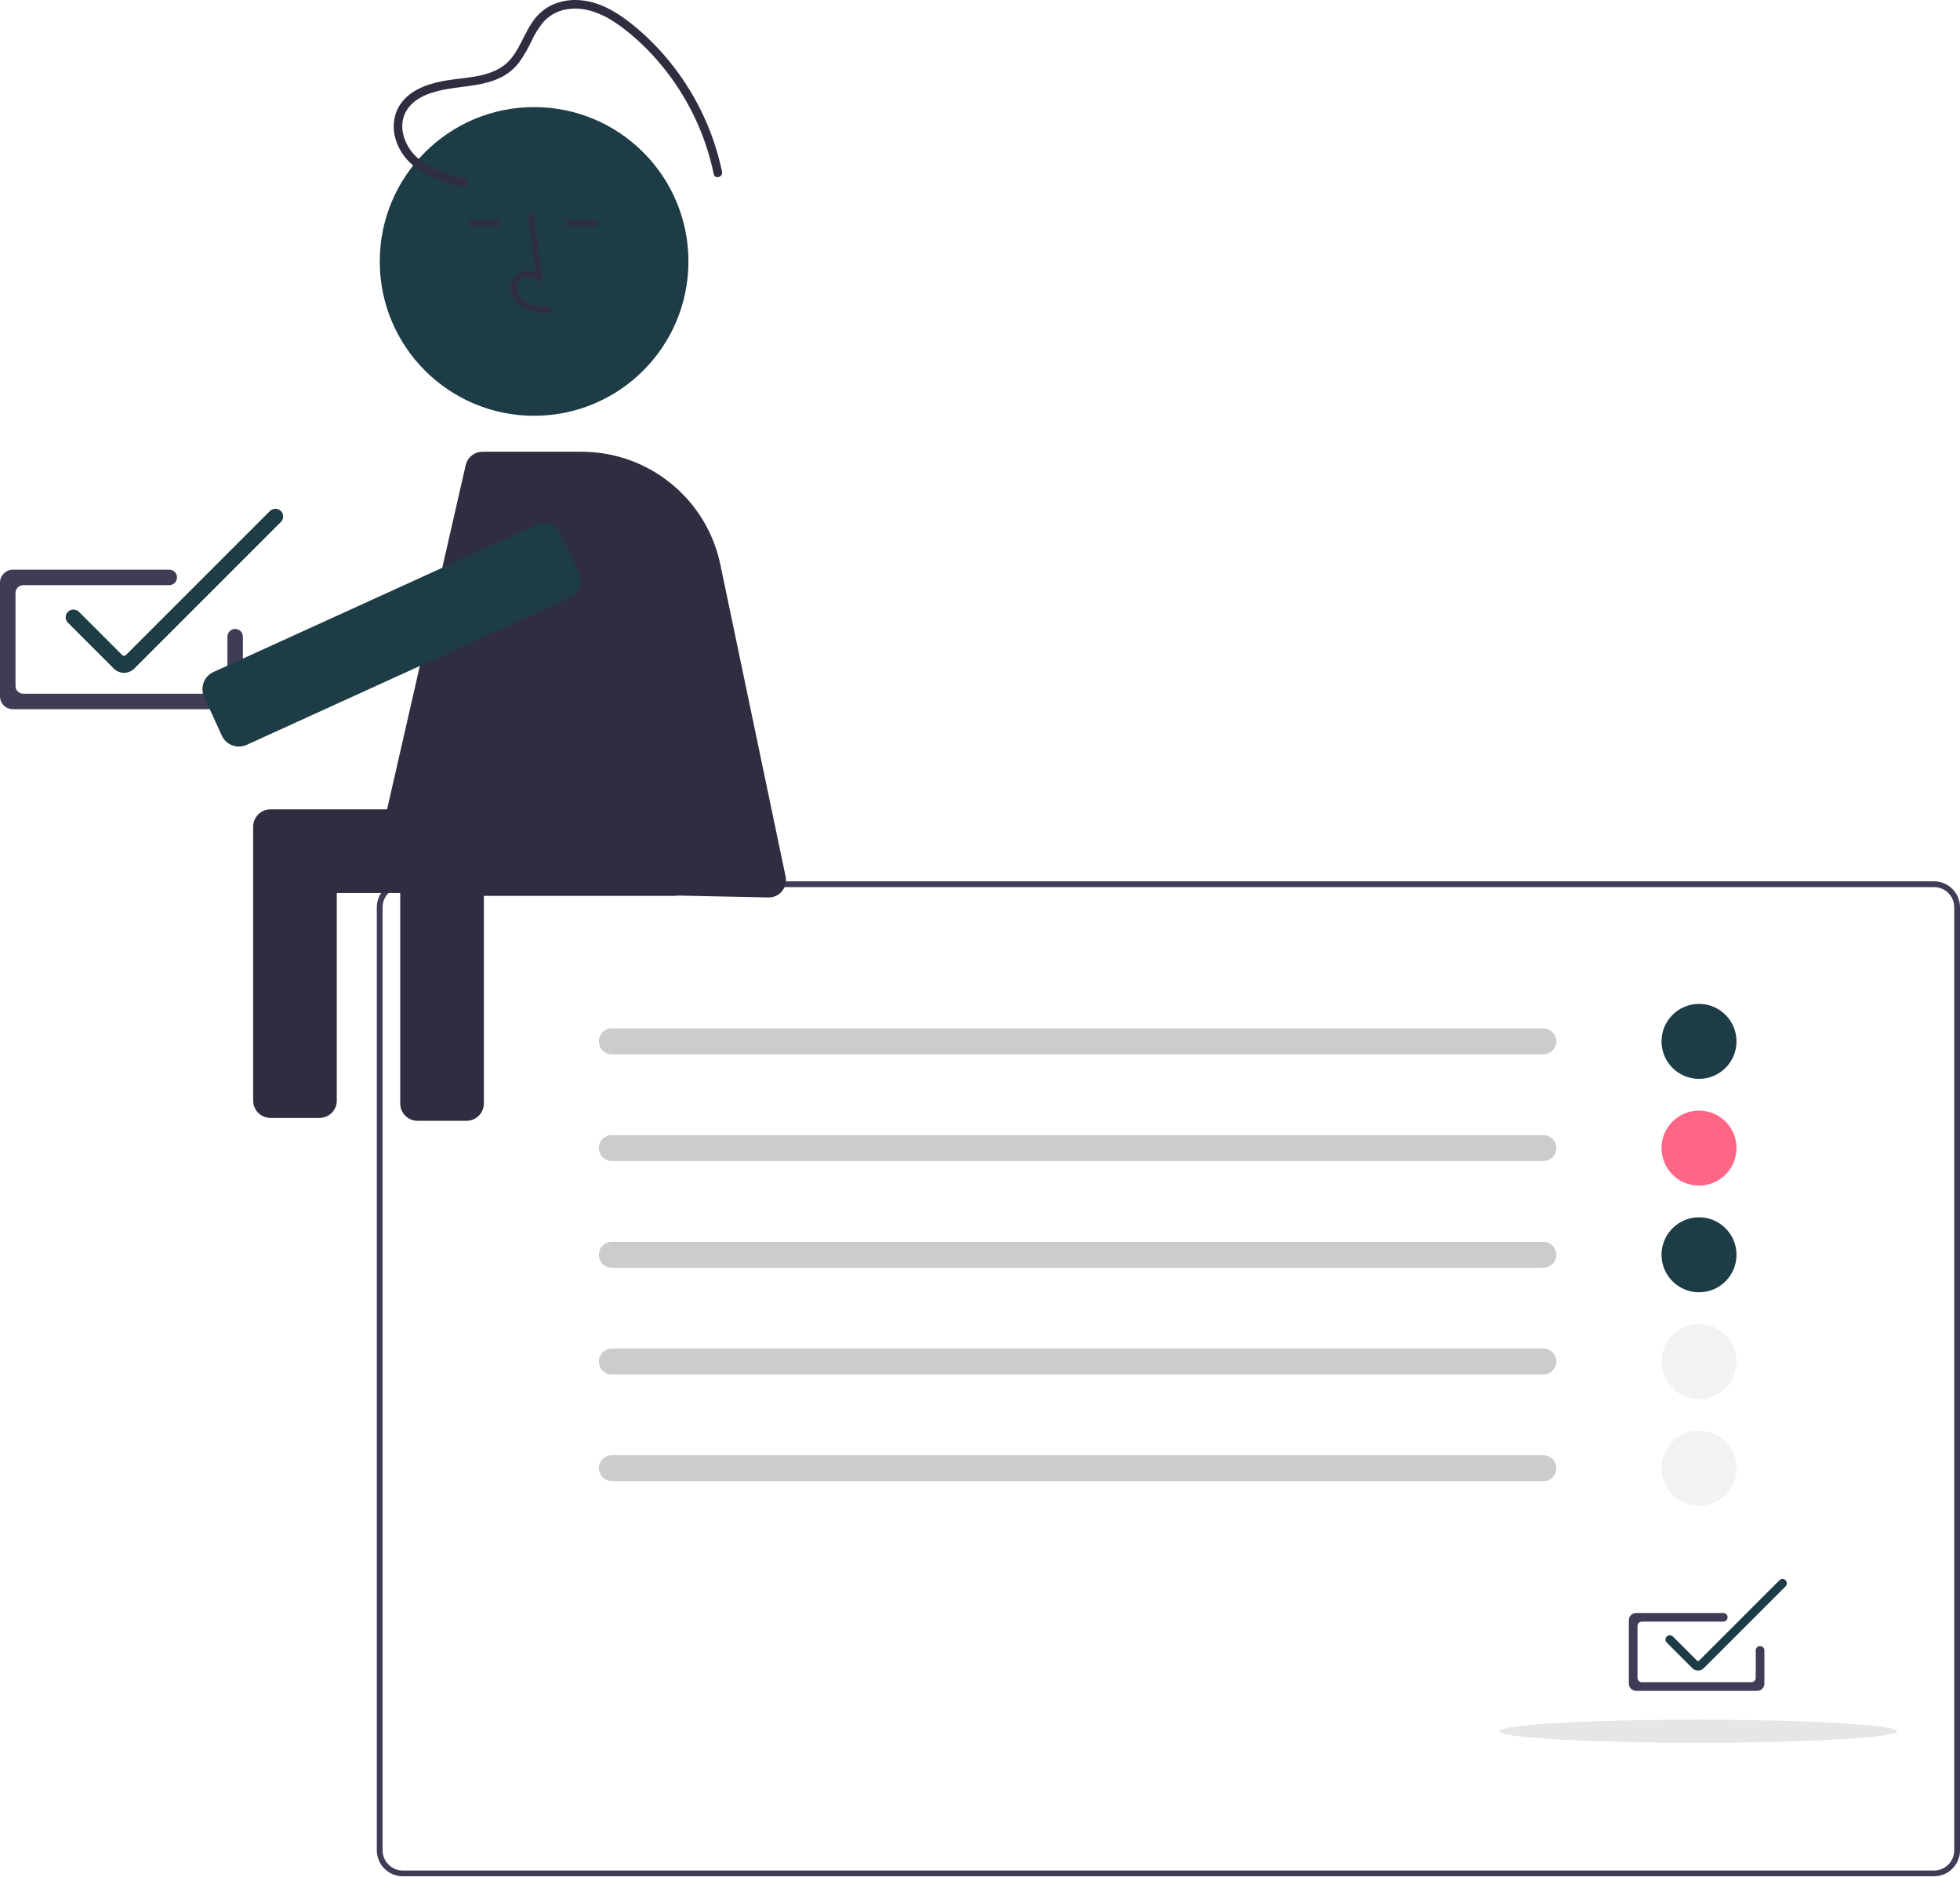
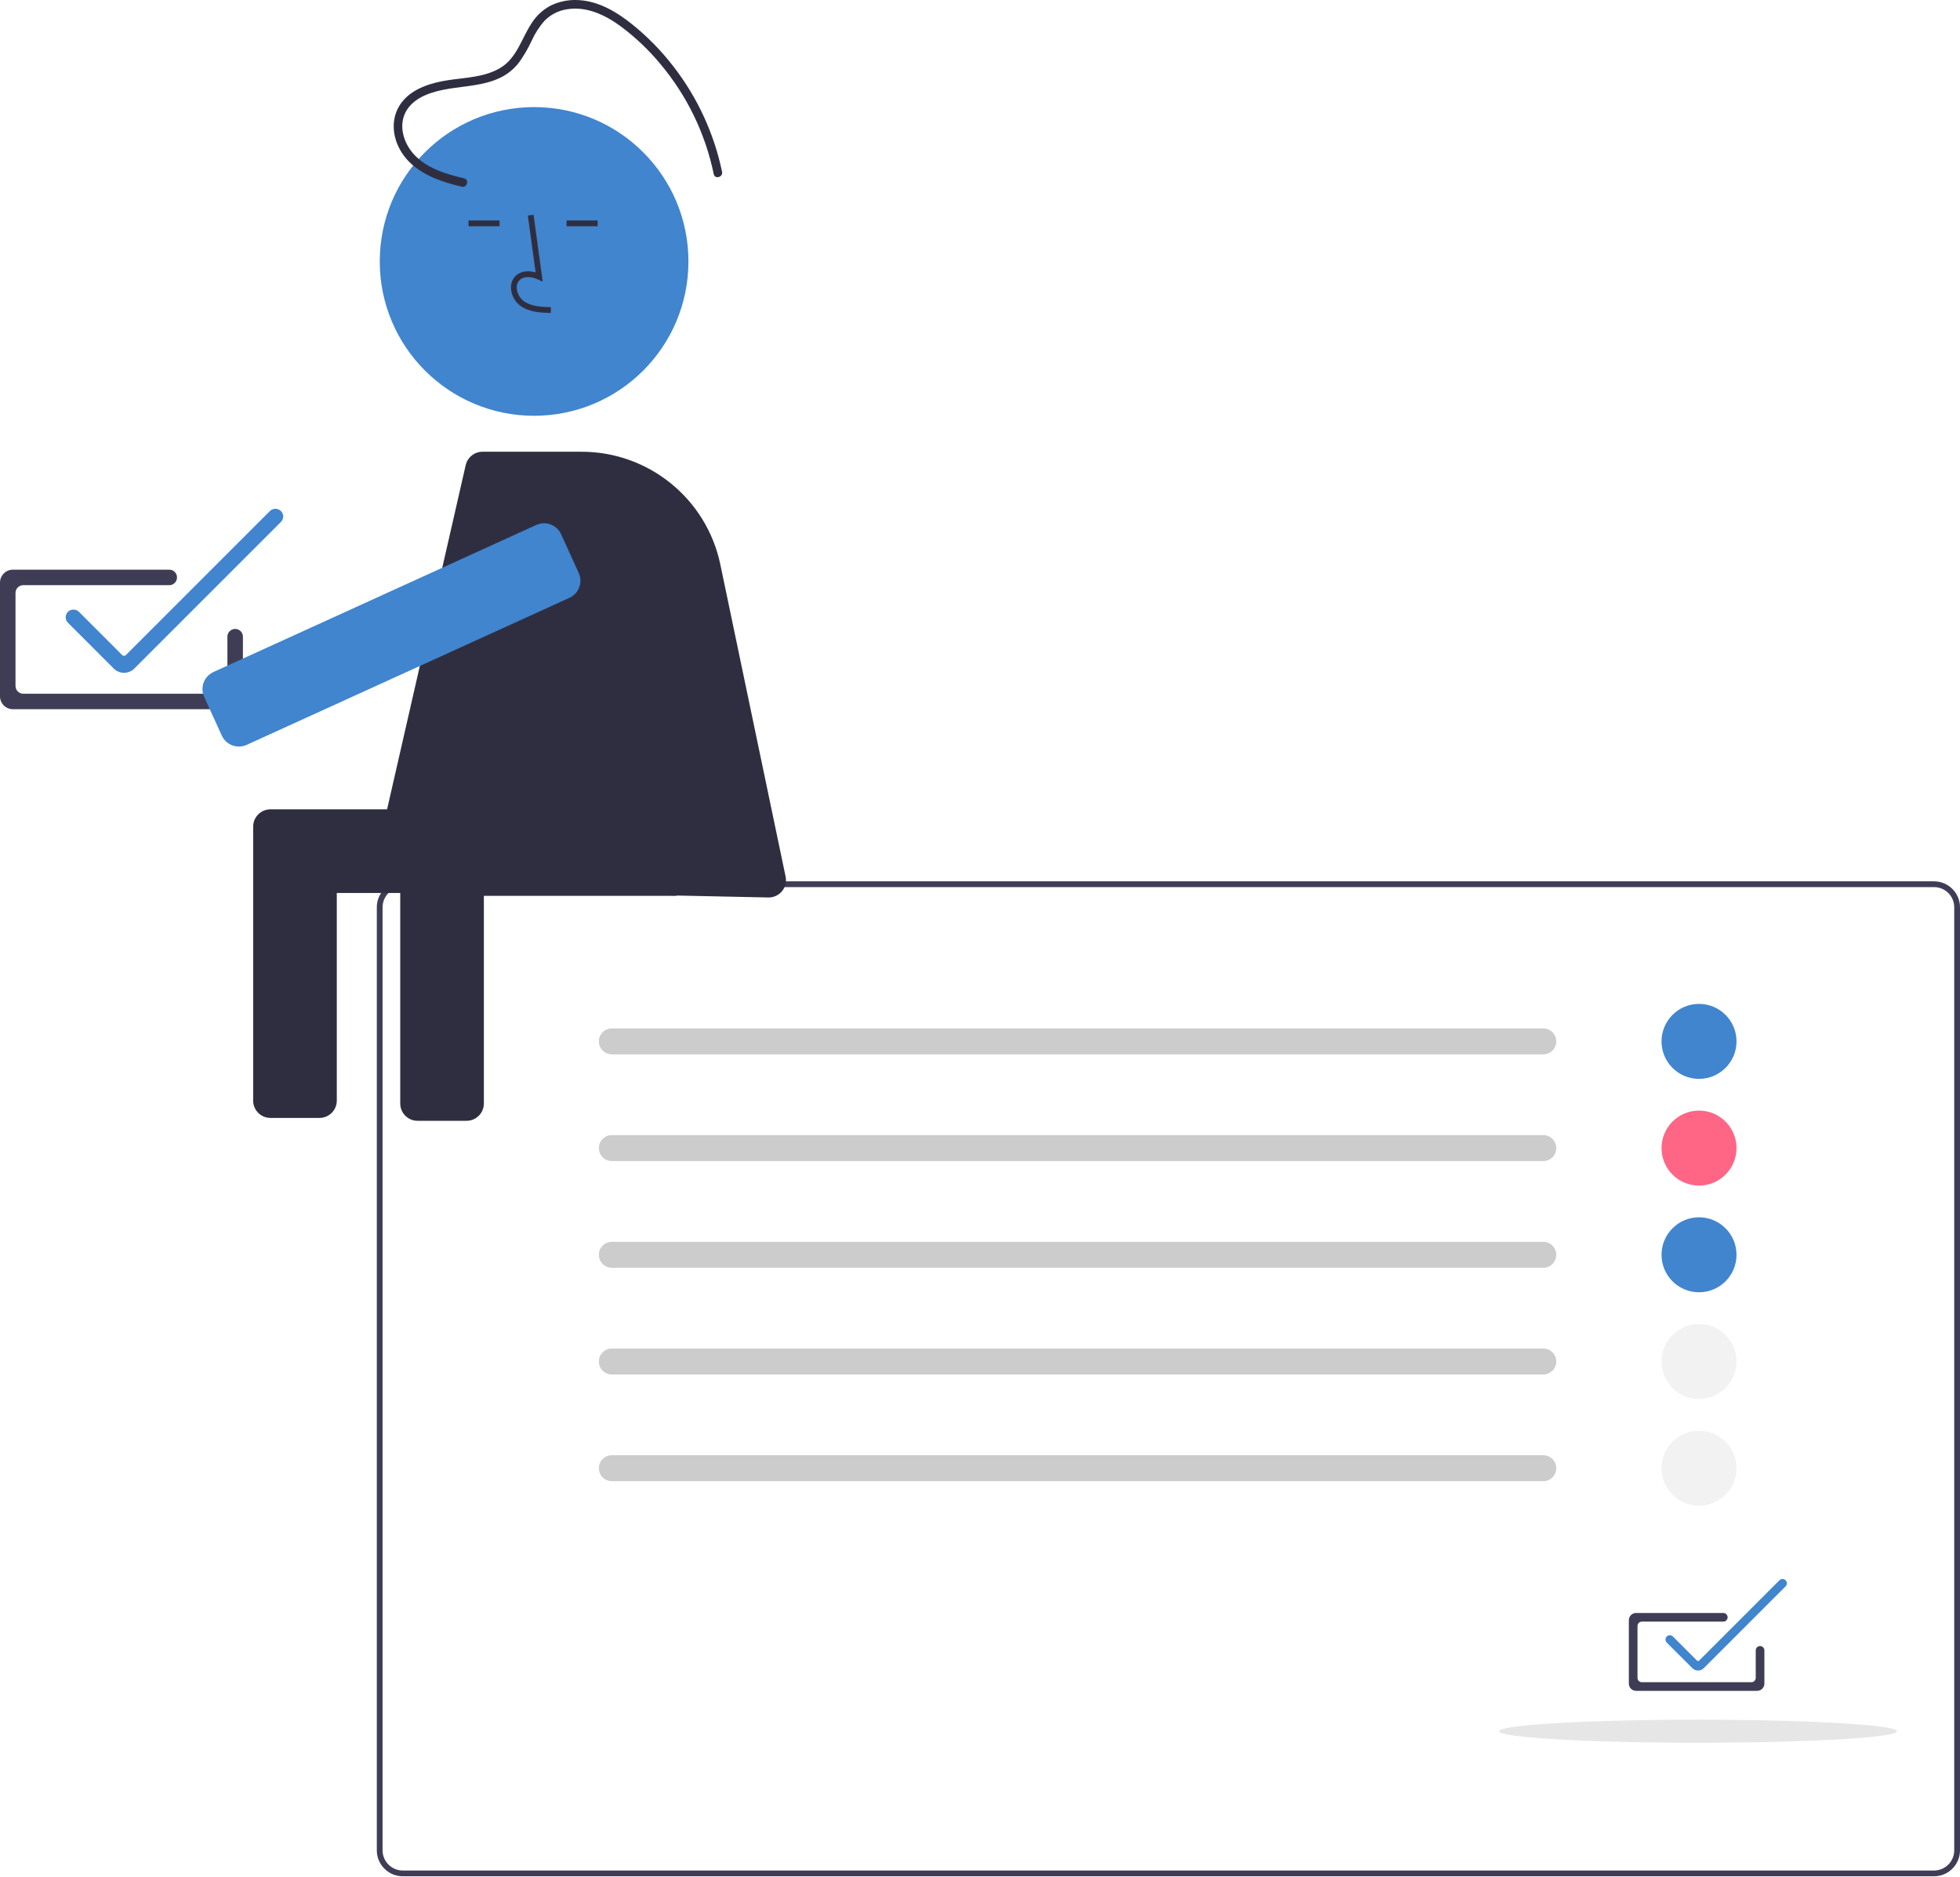
<svg xmlns="http://www.w3.org/2000/svg" id="currentIllo" data-name="Layer 1" width="679.666" height="650.599" viewBox="0 0 679.666 650.599" class="injected-svg DownloadModal__ImageFile-sc-p17csy-5 iIfSkb grid_media">
  <path d="M930.833,775.3h-531a9.01,9.01,0,0,1-9-9v-327a9.01,9.01,0,0,1,9-9h531a9.01,9.01,0,0,1,9,9v327A9.01,9.01,0,0,1,930.833,775.3Zm-531-343a7.008,7.008,0,0,0-7,7v327a7.008,7.008,0,0,0,7,7h531a7.008,7.008,0,0,0,7-7v-327a7.008,7.008,0,0,0-7-7Z" transform="translate(-260.1671 -124.7004)" fill="#3f3d56" />
  <path d="M869.5,711h-42a2.503,2.503,0,0,1-2.5-2.5v-22a2.503,2.503,0,0,1,2.5-2.5h30.25a1.5,1.5,0,0,1,0,3H829.5a1.502,1.502,0,0,0-1.5,1.5v18a1.502,1.502,0,0,0,1.5,1.5h38a1.502,1.502,0,0,0,1.5-1.5v-9.535a1.5,1.5,0,0,1,3,0V708.5A2.503,2.503,0,0,1,869.5,711Z" transform="translate(-260.1671 -124.7004)" fill="#3f3d56" />
  <path d="M795.333,490.3h-323a4.5,4.5,0,0,1,0-9h323a4.5,4.5,0,0,1,0,9Z" transform="translate(-260.1671 -124.7004)" fill="#ccc" />
  <path d="M795.333,527.3h-323a4.5,4.5,0,0,1,0-9h323a4.5,4.5,0,0,1,0,9Z" transform="translate(-260.1671 -124.7004)" fill="#ccc" />
  <path d="M795.333,564.3h-323a4.5,4.5,0,0,1,0-9h323a4.5,4.5,0,0,1,0,9Z" transform="translate(-260.1671 -124.7004)" fill="#ccc" />
  <path d="M795.333,601.3h-323a4.5,4.5,0,0,1,0-9h323a4.5,4.5,0,0,1,0,9Z" transform="translate(-260.1671 -124.7004)" fill="#ccc" />
  <path d="M795.333,638.3h-323a4.5,4.5,0,0,1,0-9h323a4.5,4.5,0,0,1,0,9Z" transform="translate(-260.1671 -124.7004)" fill="#ccc" />
-   <circle cx="589.166" cy="361.099" r="13" fill="#1d3c45" />
+   <circle cx="589.166" cy="361.099" r="13" fill="#4085CE" />
  <circle cx="589.166" cy="398.099" r="13" fill="#ff6584" />
-   <circle cx="589.166" cy="435.099" r="13" fill="#1d3c45" />
+   <circle cx="589.166" cy="435.099" r="13" fill="#4085CE" />
  <circle cx="589.166" cy="472.099" r="13" fill="#f2f2f2" />
  <circle cx="589.166" cy="509.099" r="13" fill="#f2f2f2" />
-   <path d="M849,703.957a2.797,2.797,0,0,1-1.984-.82l-8.87-8.869a1.501,1.501,0,0,1,0-2.121,1.537,1.537,0,0,1,2.122,0l8.378,8.379a.51.51,0,0,0,.707,0l27.88-27.879a1.536,1.536,0,0,1,2.121,0,1.5,1.5,0,0,1-0,2.121l-28.369,28.369A2.798,2.798,0,0,1,849,703.957Z" transform="translate(-260.1671 -124.7004)" fill="#1d3c45" />
+   <path d="M849,703.957a2.797,2.797,0,0,1-1.984-.82l-8.87-8.869a1.501,1.501,0,0,1,0-2.121,1.537,1.537,0,0,1,2.122,0l8.378,8.379a.51.51,0,0,0,.707,0l27.88-27.879a1.536,1.536,0,0,1,2.121,0,1.5,1.5,0,0,1-0,2.121l-28.369,28.369A2.798,2.798,0,0,1,849,703.957Z" transform="translate(-260.1671 -124.7004)" fill="#4085CE" />
  <ellipse cx="588.833" cy="600.299" rx="69" ry="4" opacity="0.1" style="isolation:isolate" />
  <path d="M339.92,370.621H264.648a4.485,4.485,0,0,1-4.481-4.48V326.713a4.485,4.485,0,0,1,4.481-4.48h54.214a2.688,2.688,0,1,1,0,5.377H268.232a2.691,2.691,0,0,0-2.688,2.688v32.26a2.691,2.691,0,0,0,2.688,2.688h68.104a2.691,2.691,0,0,0,2.688-2.688V345.468a2.688,2.688,0,0,1,5.377,0v20.673A4.485,4.485,0,0,1,339.92,370.621Z" transform="translate(-260.1671 -124.7004)" fill="#3f3d56" />
-   <path d="M303.18,357.999a5.012,5.012,0,0,1-3.556-1.47l-15.896-15.895a2.689,2.689,0,0,1,0-3.801,2.754,2.754,0,0,1,3.802,0l15.016,15.017a.914.914,0,0,0,1.266,0l49.966-49.965a2.753,2.753,0,0,1,3.801,0,2.688,2.688,0,0,1-.001,3.801l-50.843,50.843A5.015,5.015,0,0,1,303.18,357.999Z" transform="translate(-260.1671 -124.7004)" fill="#1d3c45" />
+   <path d="M303.18,357.999a5.012,5.012,0,0,1-3.556-1.47l-15.896-15.895a2.689,2.689,0,0,1,0-3.801,2.754,2.754,0,0,1,3.802,0l15.016,15.017a.914.914,0,0,0,1.266,0l49.966-49.965a2.753,2.753,0,0,1,3.801,0,2.688,2.688,0,0,1-.001,3.801l-50.843,50.843A5.015,5.015,0,0,1,303.18,357.999Z" transform="translate(-260.1671 -124.7004)" fill="#4085CE" />
  <rect x="398.956" y="406.338" width="99" height="29" rx="4" transform="translate(636.7444 716.9758) rotate(-180)" fill="#2f2e41" />
  <path d="M491.956,405.338h-138a6,6,0,0,0-6,6v95a6,6,0,0,0,6,6h17a6,6,0,0,0,6-6v-72h22v73a6,6,0,0,0,6,6h17a6,6,0,0,0,6-6v-73h64a6,6,0,0,0,6-6v-17A6,6,0,0,0,491.956,405.338Z" transform="translate(-260.1671 -124.7004)" fill="#2f2e41" />
  <path d="M526.595,435.898l-131.152-2.761a6,6,0,0,1-5.723-7.335L421.652,286.002a6,6,0,0,1,5.849-4.664h34.341A49.155,49.155,0,0,1,509.956,320.43l22.638,108.241A6,6,0,0,1,526.595,435.898Z" transform="translate(-260.1671 -124.7004)" fill="#2f2e41" />
-   <circle cx="185.208" cy="90.654" r="53.519" fill="#1d3c45" />
+   <circle cx="185.208" cy="90.654" r="53.519" fill="#4085CE" />
  <path d="M421.095,186.538c-6.247-1.473-12.991-3.456-17.446-8.374-3.793-4.187-5.572-10.648-2.211-15.612,3.069-4.532,9.123-6.195,14.218-7.045,5.922-.988,12.008-1.132,17.566-3.653a18.174,18.174,0,0,0,6.932-5.5,47.272,47.272,0,0,0,4.386-7.548,27.527,27.527,0,0,1,4.602-7.069,13.932,13.932,0,0,1,7.894-3.854c6.705-1.019,13.07,2.079,18.345,5.927a79.663,79.663,0,0,1,13.805,13.1,86.633,86.633,0,0,1,18.476,38.152c.39,1.89,3.282,1.09,2.893-.798a89.462,89.462,0,0,0-16.869-36.524A86.528,86.528,0,0,0,479.579,133.285c-5.436-4.379-11.713-8.196-18.863-8.557a19.437,19.437,0,0,0-9.589,1.904,17.446,17.446,0,0,0-6.682,6.223c-3.369,5.109-4.994,11.712-10.429,15.168-5.505,3.501-12.398,3.535-18.643,4.509-5.555.866-11.739,2.696-15.499,7.157-4.159,4.934-4.003,11.658-.896,17.1,3.452,6.047,9.866,9.346,16.306,11.314,1.654.505,3.33.931,5.013,1.328,1.878.443,2.679-2.449.798-2.893Z" transform="translate(-260.1671 -124.7004)" fill="#2f2e41" />
  <path d="M451.158,233.223c-3.307-.093-7.422-.208-10.59-2.522a8.132,8.132,0,0,1-3.2-6.073,5.471,5.471,0,0,1,1.86-4.492c1.655-1.399,4.072-1.729,6.678-.961L443.207,199.448l1.981-.271,3.173,23.19-1.655-.759c-1.919-.881-4.552-1.327-6.188.055a3.513,3.513,0,0,0-1.153,2.895,6.147,6.147,0,0,0,2.381,4.528c2.465,1.801,5.746,2.034,9.466,2.138Z" transform="translate(-260.1671 -124.7004)" fill="#2f2e41" />
  <rect x="162.469" y="76.449" width="10.771" height="2" fill="#2f2e41" />
  <rect x="196.469" y="76.449" width="10.771" height="2" fill="#2f2e41" />
-   <path d="M343.005,383.572a6.508,6.508,0,0,1-5.925-3.805l-6.119-13.432a6.5,6.5,0,0,1,3.221-8.609l111.945-50.999a6.508,6.508,0,0,1,8.61,3.221l6.119,13.432a6.509,6.509,0,0,1-3.22,8.61l-111.945,50.998A6.468,6.468,0,0,1,343.005,383.572Z" transform="translate(-260.1671 -124.7004)" fill="#1d3c45" />
+   <path d="M343.005,383.572a6.508,6.508,0,0,1-5.925-3.805l-6.119-13.432a6.5,6.5,0,0,1,3.221-8.609l111.945-50.999a6.508,6.508,0,0,1,8.61,3.221l6.119,13.432a6.509,6.509,0,0,1-3.22,8.61l-111.945,50.998A6.468,6.468,0,0,1,343.005,383.572Z" transform="translate(-260.1671 -124.7004)" fill="#4085CE" />
</svg>
